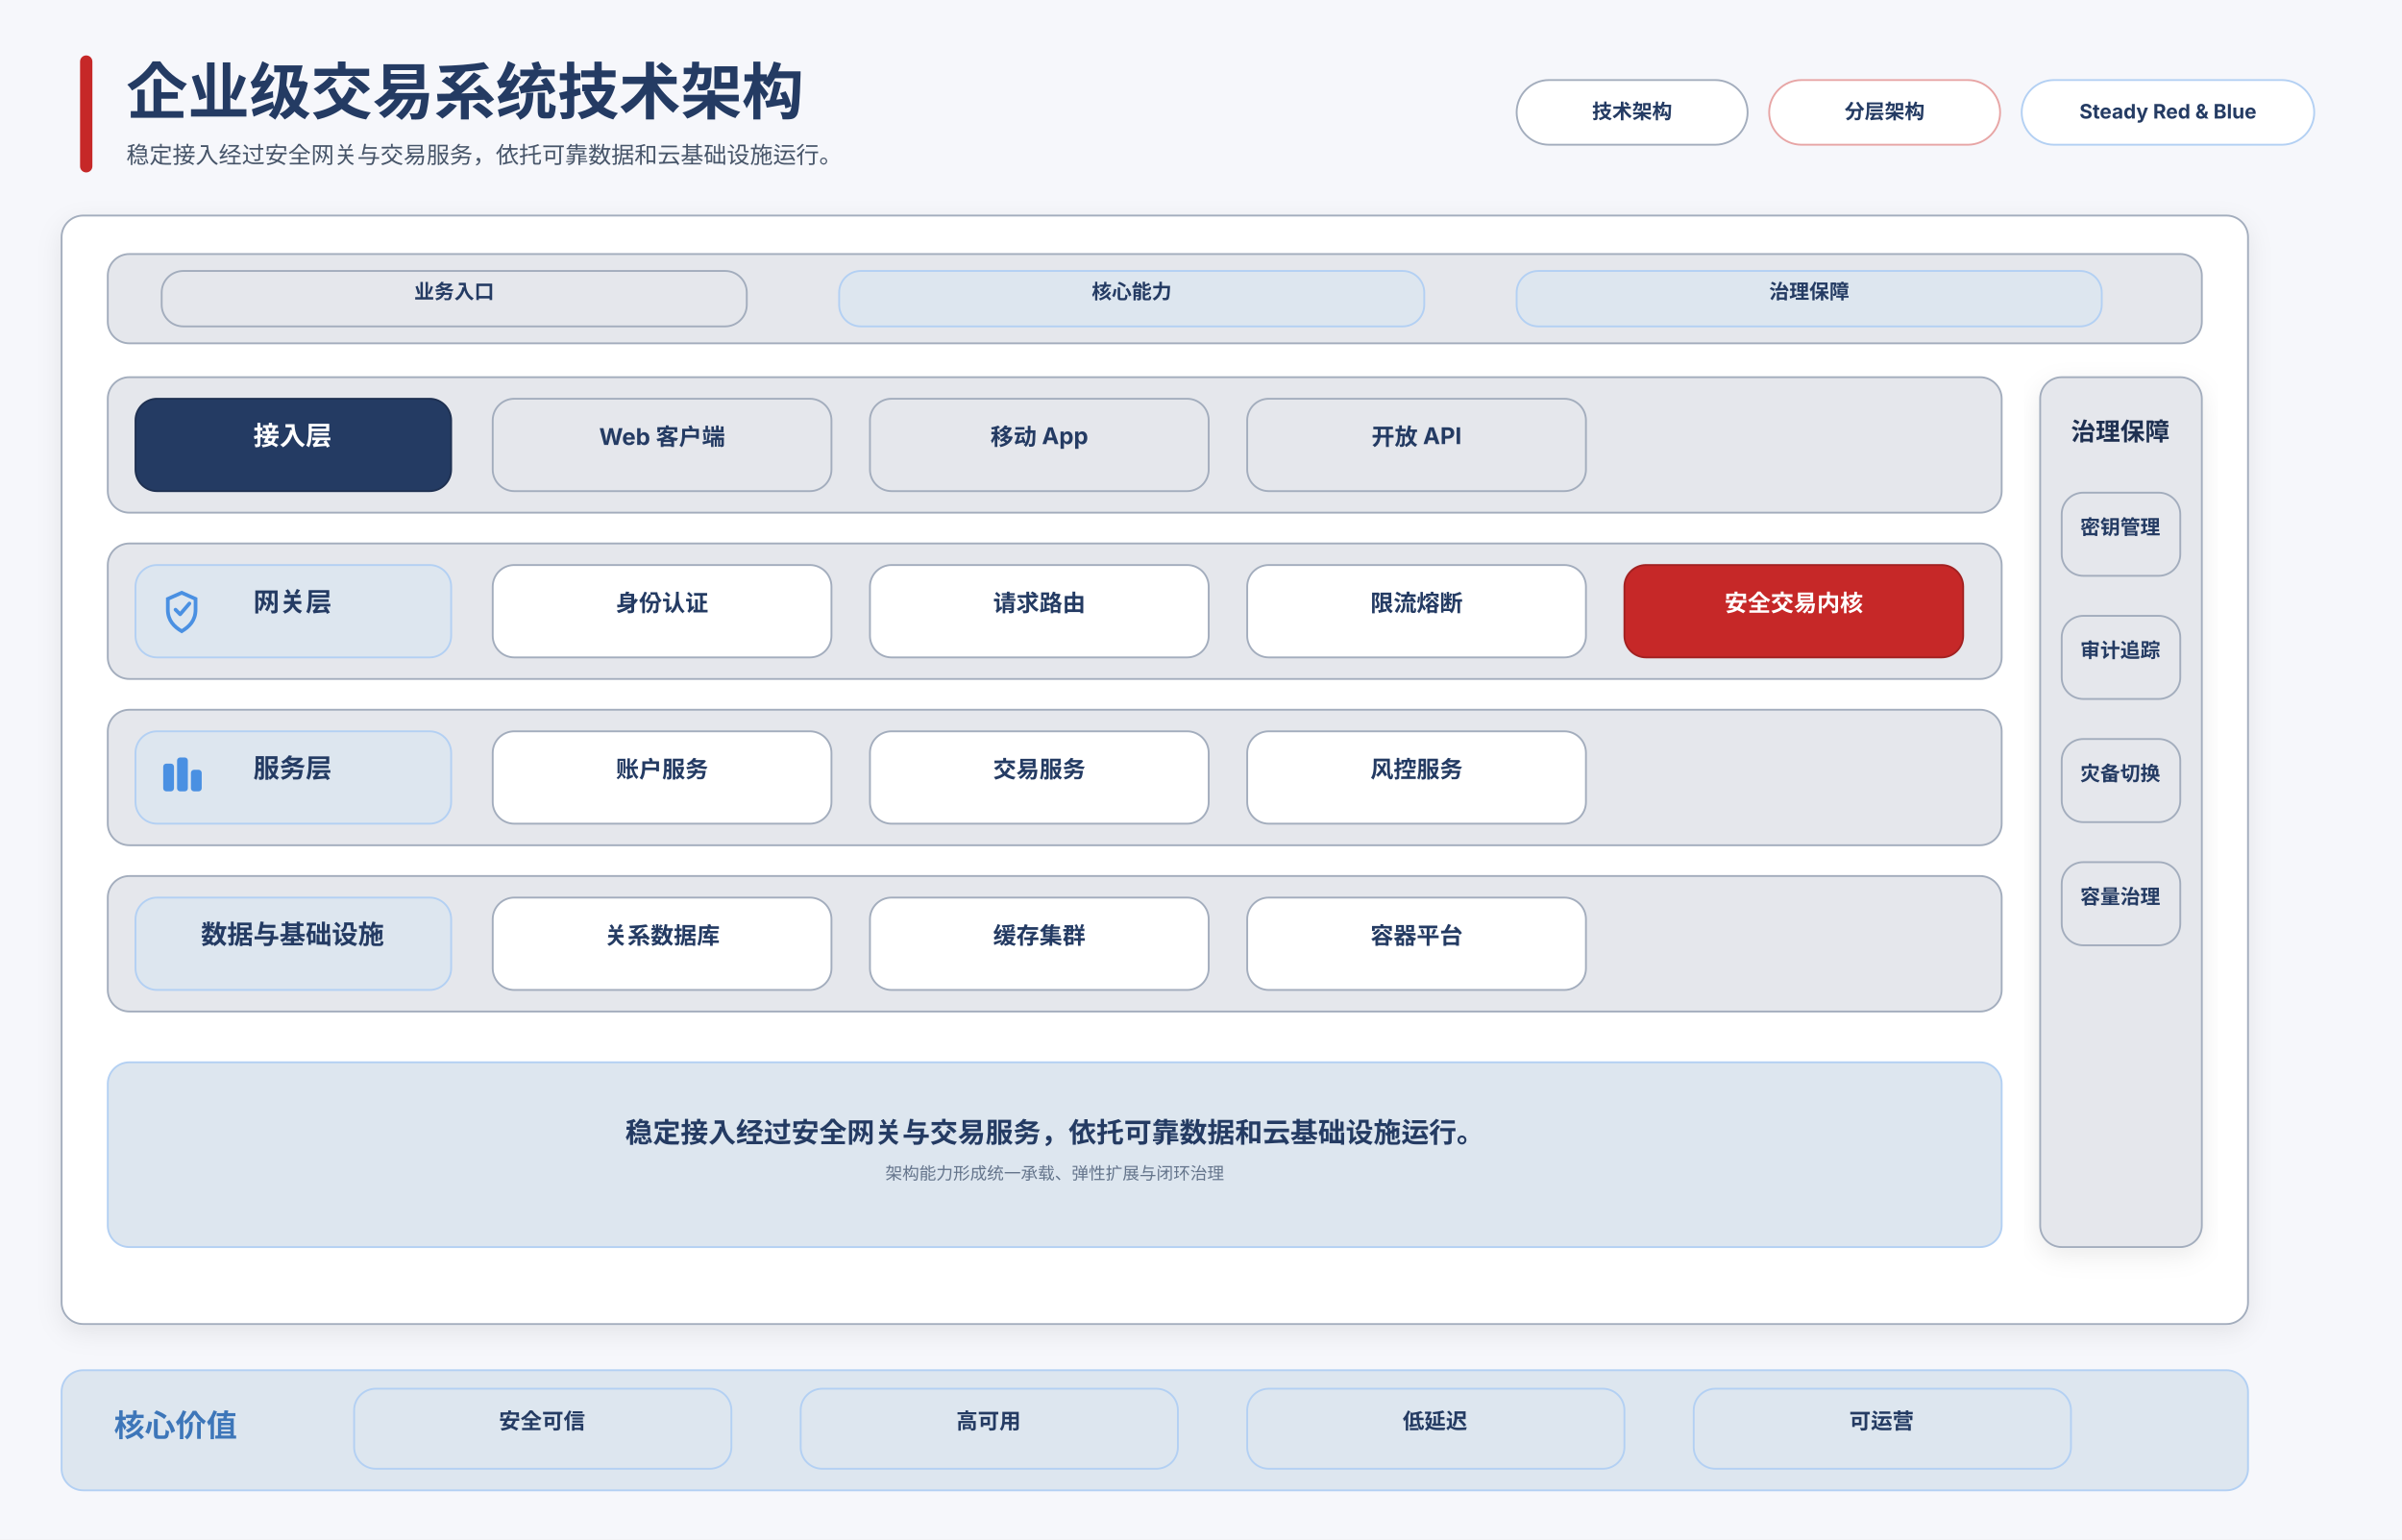
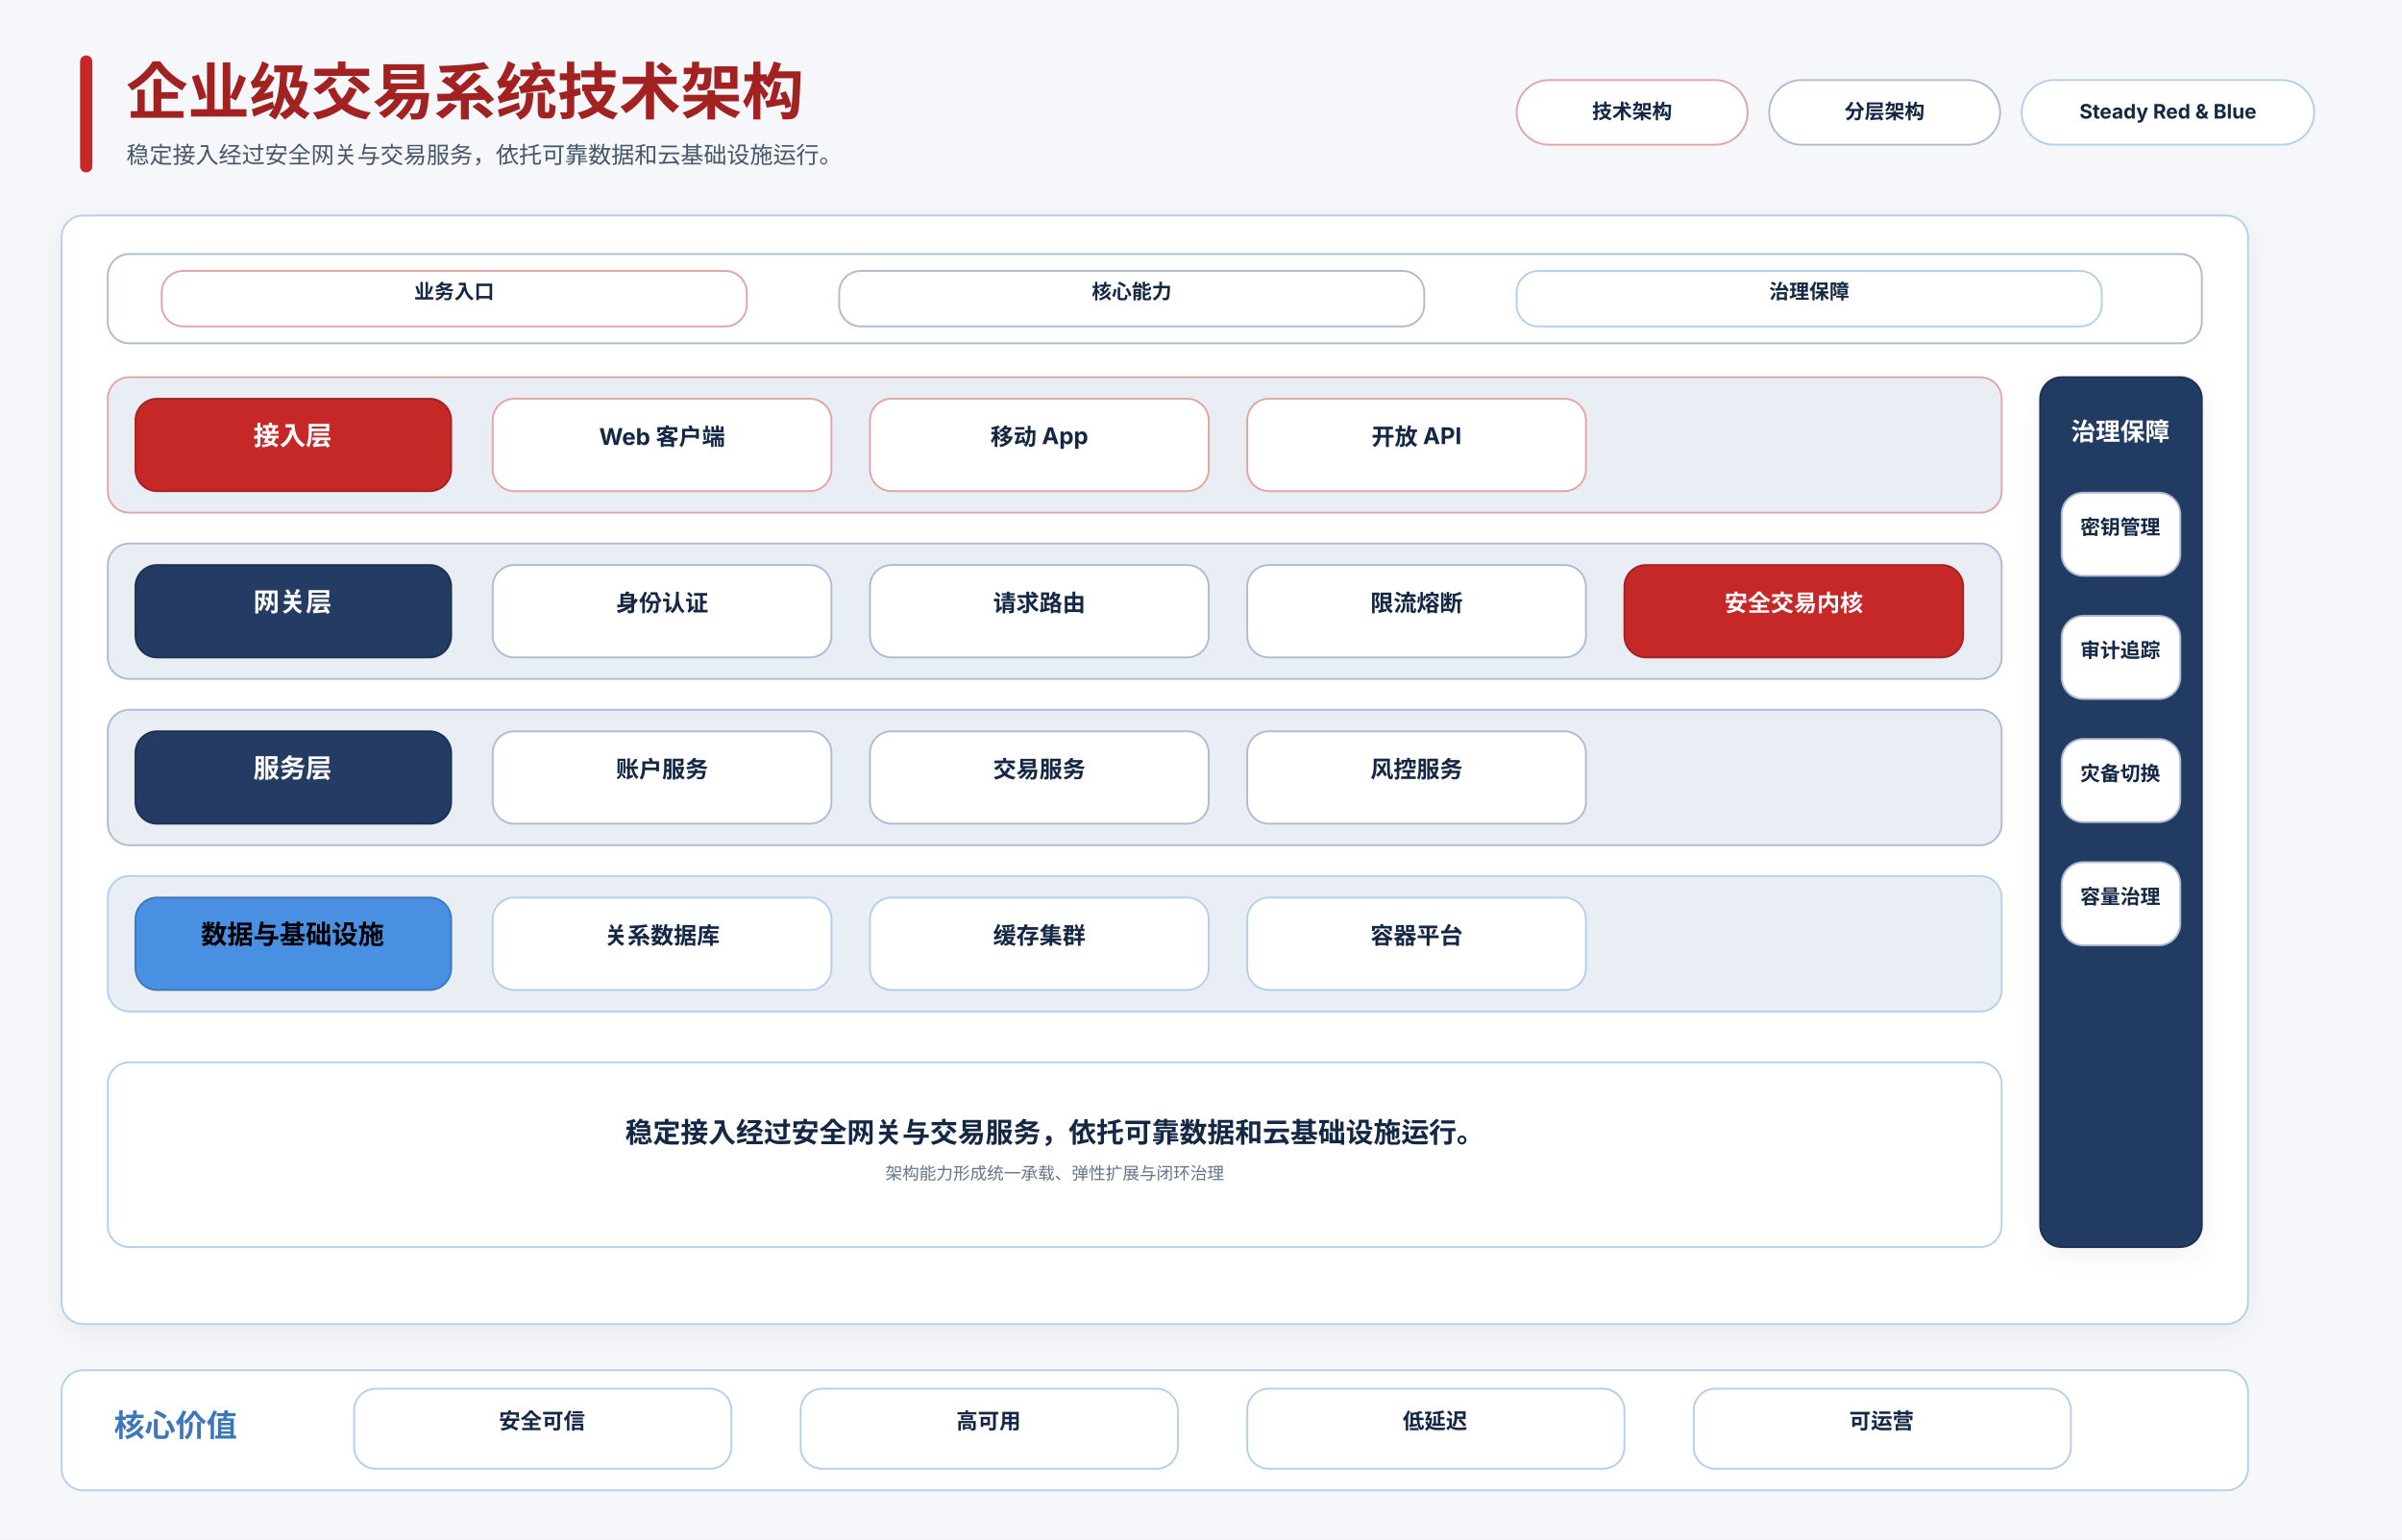
<svg xmlns="http://www.w3.org/2000/svg" width="1560" height="1000" viewBox="0 0 1560 1000" role="img" aria-labelledby="title desc" font-family="Inter, Noto Sans SC, Microsoft YaHei, Arial, sans-serif" data-theme="steady-red-blue" data-mode="light" data-layout="vertical-stack" data-dominant-axis="y" data-visual-contract="enterprise-v2" data-modules="aux-column focus-node footer-band top-band" data-generation="fresh-catalog-v1" data-diagram-type="architecture-technical" data-spec-hash="c1244811aace3183b01ed6c2690d0768527ef623bec482fb6b7a3077f40e0188">
  <defs>
    <filter id="softShadow" x="-10%" y="-10%" width="120%" height="130%">
-       <feDropShadow dx="0" dy="5" stdDeviation="8" flood-color="#0F172A" flood-opacity="0.08" />
+       <feDropShadow dx="0" dy="5" stdDeviation="8" flood-color="#0F172A" flood-opacity="0.055" />
    </filter>
  </defs>
  <rect width="1560" height="1000" fill="#F6F7FB" />
  <rect x="52" y="36" width="8" height="76" rx="4" fill="#C62828" />
-   <text id="page-title" x="82" y="74" font-size="40" font-weight="700" text-anchor="start" fill="#243B63" data-role="page-title">企业级交易系统技术架构</text>
+   <text id="page-title" x="82" y="74" font-size="40" font-weight="700" text-anchor="start" fill="#A22121" data-role="page-title">企业级交易系统技术架构</text>
  <text id="subtitle" x="82" y="106" font-size="15" font-weight="400" text-anchor="start" fill="#475569">稳定接入经过安全网关与交易服务，依托可靠数据和云基础设施运行。</text>
-   <rect x="985" y="52" width="150" height="42" rx="21" fill="#FFFFFF" stroke="#A3ADBD" stroke-width="1.2" />
-   <text id="badge-0" x="1060" y="77" font-size="13" font-weight="700" text-anchor="middle" fill="#243B63">技术架构</text>
-   <rect x="1149" y="52" width="150" height="42" rx="21" fill="#FFFFFF" stroke="#E7A5A5" stroke-width="1.2" />
-   <text id="badge-1" x="1224" y="77" font-size="13" font-weight="700" text-anchor="middle" fill="#243B63">分层架构</text>
-   <rect x="1313" y="52" width="190" height="42" rx="21" fill="#FFFFFF" stroke="#B3D0F3" stroke-width="1.2" />
-   <text id="badge-2" x="1408" y="77" font-size="13" font-weight="700" text-anchor="middle" fill="#243B63">Steady Red &amp; Blue</text>
-   <rect id="main-shell" x="40" y="140" width="1420" height="720" rx="14" fill="#FFFFFF" stroke="#A3ADBD" stroke-width="1.2" data-role="region" data-color-role="group" data-visual-role="canvas" filter="url(#softShadow)" />
-   <rect id="top-band" x="70" y="165" width="1360" height="58" rx="14" fill="#E5E7EC" stroke="#A3ADBD" stroke-width="1.2" data-role="region" data-color-role="axis-main" data-module="top-band" />
-   <rect id="top-chip-0" x="105" y="176" width="380" height="36" rx="14" fill="#E5E7EC" stroke="#A3ADBD" stroke-width="1.2" data-role="node" data-color-role="axis-main" />
-   <text x="295" y="194" font-size="13" font-weight="700" text-anchor="middle" fill="#243B63">业务入口</text>
-   <rect id="top-chip-1" x="545" y="176" width="380" height="36" rx="14" fill="#DDE6EF" stroke="#B3D0F3" stroke-width="1.2" data-role="node" data-color-role="axis-cross" />
-   <text x="735" y="194" font-size="13" font-weight="700" text-anchor="middle" fill="#243B63">核心能力</text>
-   <rect id="top-chip-2" x="985" y="176" width="380" height="36" rx="14" fill="#DDE6EF" stroke="#B3D0F3" stroke-width="1.2" data-role="node" data-color-role="data-flow" />
-   <text x="1175" y="194" font-size="13" font-weight="700" text-anchor="middle" fill="#243B63">治理保障</text>
-   <rect id="footer-band" x="40" y="890" width="1420" height="78" rx="14" fill="#DDE6EF" stroke="#B3D0F3" stroke-width="1.2" data-role="region" data-color-role="data-flow" data-module="footer-band" />
-   <rect id="footer-0" x="230" y="902" width="245" height="52" rx="14" fill="#DDE6EF" stroke="#B3D0F3" stroke-width="1.2" data-role="node" data-color-role="data-flow" />
-   <text x="352" y="928" font-size="14" font-weight="700" text-anchor="middle" fill="#243B63">安全可信</text>
-   <rect id="footer-1" x="520" y="902" width="245" height="52" rx="14" fill="#DDE6EF" stroke="#B3D0F3" stroke-width="1.2" data-role="node" data-color-role="data-flow" />
-   <text x="642" y="928" font-size="14" font-weight="700" text-anchor="middle" fill="#243B63">高可用</text>
-   <rect id="footer-2" x="810" y="902" width="245" height="52" rx="14" fill="#DDE6EF" stroke="#B3D0F3" stroke-width="1.2" data-role="node" data-color-role="data-flow" />
-   <text x="932" y="928" font-size="14" font-weight="700" text-anchor="middle" fill="#243B63">低延迟</text>
-   <rect id="footer-3" x="1100" y="902" width="245" height="52" rx="14" fill="#DDE6EF" stroke="#B3D0F3" stroke-width="1.2" data-role="node" data-color-role="data-flow" />
-   <text x="1222" y="928" font-size="14" font-weight="700" text-anchor="middle" fill="#243B63">可运营</text>
-   <rect id="layer-0" x="70" y="245" width="1230" height="88" rx="14" fill="#E5E7EC" stroke="#A3ADBD" stroke-width="1.2" data-role="region" data-color-role="axis-main" />
-   <rect id="layer-title-0" x="88" y="259" width="205" height="60" rx="14" fill="#243B63" stroke="#1E3051" stroke-width="1.2" data-role="node" data-color-role="axis-main" />
-   <text x="190" y="289" font-size="17" font-weight="700" text-anchor="middle" fill="#FFFFFF">接入层</text>
-   <rect id="layer-0-item-0" x="320" y="259" width="220" height="60" rx="14" fill="#E5E7EC" stroke="#A3ADBD" stroke-width="1.2" data-role="node" data-color-role="axis-main" />
-   <text x="430" y="289" font-size="15" font-weight="700" text-anchor="middle" fill="#243B63">Web 客户端</text>
-   <rect id="layer-0-item-1" x="565" y="259" width="220" height="60" rx="14" fill="#E5E7EC" stroke="#A3ADBD" stroke-width="1.2" data-role="node" data-color-role="axis-main" />
-   <text x="675" y="289" font-size="15" font-weight="700" text-anchor="middle" fill="#243B63">移动 App</text>
-   <rect id="layer-0-item-2" x="810" y="259" width="220" height="60" rx="14" fill="#E5E7EC" stroke="#A3ADBD" stroke-width="1.2" data-role="node" data-color-role="axis-main" />
-   <text x="920" y="289" font-size="15" font-weight="700" text-anchor="middle" fill="#243B63">开放 API</text>
-   <rect id="layer-1" x="70" y="353" width="1230" height="88" rx="14" fill="#E5E7EC" stroke="#A3ADBD" stroke-width="1.2" data-role="region" data-color-role="group" />
-   <rect id="layer-title-1" x="88" y="367" width="205" height="60" rx="14" fill="#DDE6EF" stroke="#B3D0F3" stroke-width="1.2" data-role="node" data-color-role="axis-cross" />
-   <text x="190" y="397" font-size="17" font-weight="700" text-anchor="middle" fill="#243B63">网关层</text>
-   <rect id="layer-1-item-0" x="320" y="367" width="220" height="60" rx="14" fill="#FFFFFF" stroke="#A3ADBD" stroke-width="1.2" data-role="node" data-color-role="group" />
-   <text x="430" y="397" font-size="15" font-weight="700" text-anchor="middle" fill="#243B63">身份认证</text>
-   <rect id="layer-1-item-1" x="565" y="367" width="220" height="60" rx="14" fill="#FFFFFF" stroke="#A3ADBD" stroke-width="1.2" data-role="node" data-color-role="group" />
-   <text x="675" y="397" font-size="15" font-weight="700" text-anchor="middle" fill="#243B63">请求路由</text>
-   <rect id="layer-1-item-2" x="810" y="367" width="220" height="60" rx="14" fill="#FFFFFF" stroke="#A3ADBD" stroke-width="1.2" data-role="node" data-color-role="group" />
-   <text x="920" y="397" font-size="15" font-weight="700" text-anchor="middle" fill="#243B63">限流熔断</text>
-   <rect id="focus" x="1055" y="367" width="220" height="60" rx="14" fill="#C62828" stroke="#A22121" stroke-width="1.2" data-role="node" data-color-role="focus" data-visual-role="focus" data-module="focus-node" />
-   <text x="1165" y="397" font-size="15" font-weight="700" text-anchor="middle" fill="#FFFFFF">安全交易内核</text>
-   <rect id="layer-2" x="70" y="461" width="1230" height="88" rx="14" fill="#E5E7EC" stroke="#A3ADBD" stroke-width="1.2" data-role="region" data-color-role="group" />
-   <rect id="layer-title-2" x="88" y="475" width="205" height="60" rx="14" fill="#DDE6EF" stroke="#B3D0F3" stroke-width="1.2" data-role="node" data-color-role="axis-cross" />
-   <text x="190" y="505" font-size="17" font-weight="700" text-anchor="middle" fill="#243B63">服务层</text>
-   <rect id="layer-2-item-0" x="320" y="475" width="220" height="60" rx="14" fill="#FFFFFF" stroke="#A3ADBD" stroke-width="1.2" data-role="node" data-color-role="group" />
-   <text x="430" y="505" font-size="15" font-weight="700" text-anchor="middle" fill="#243B63">账户服务</text>
-   <rect id="layer-2-item-1" x="565" y="475" width="220" height="60" rx="14" fill="#FFFFFF" stroke="#A3ADBD" stroke-width="1.2" data-role="node" data-color-role="group" />
-   <text x="675" y="505" font-size="15" font-weight="700" text-anchor="middle" fill="#243B63">交易服务</text>
-   <rect id="layer-2-item-2" x="810" y="475" width="220" height="60" rx="14" fill="#FFFFFF" stroke="#A3ADBD" stroke-width="1.2" data-role="node" data-color-role="group" />
-   <text x="920" y="505" font-size="15" font-weight="700" text-anchor="middle" fill="#243B63">风控服务</text>
-   <rect id="layer-3" x="70" y="569" width="1230" height="88" rx="14" fill="#E5E7EC" stroke="#A3ADBD" stroke-width="1.2" data-role="region" data-color-role="group" />
-   <rect id="layer-title-3" x="88" y="583" width="205" height="60" rx="14" fill="#DDE6EF" stroke="#B3D0F3" stroke-width="1.2" data-role="node" data-color-role="axis-cross" />
-   <text x="190" y="613" font-size="17" font-weight="700" text-anchor="middle" fill="#243B63">数据与基础设施</text>
-   <rect id="layer-3-item-0" x="320" y="583" width="220" height="60" rx="14" fill="#FFFFFF" stroke="#A3ADBD" stroke-width="1.2" data-role="node" data-color-role="group" />
-   <text x="430" y="613" font-size="15" font-weight="700" text-anchor="middle" fill="#243B63">关系数据库</text>
-   <rect id="layer-3-item-1" x="565" y="583" width="220" height="60" rx="14" fill="#FFFFFF" stroke="#A3ADBD" stroke-width="1.2" data-role="node" data-color-role="group" />
-   <text x="675" y="613" font-size="15" font-weight="700" text-anchor="middle" fill="#243B63">缓存集群</text>
-   <rect id="layer-3-item-2" x="810" y="583" width="220" height="60" rx="14" fill="#FFFFFF" stroke="#A3ADBD" stroke-width="1.2" data-role="node" data-color-role="group" />
-   <text x="920" y="613" font-size="15" font-weight="700" text-anchor="middle" fill="#243B63">容器平台</text>
-   <rect id="side-rail" x="1325" y="245" width="105" height="565" rx="14" fill="#E5E7EC" stroke="#A3ADBD" stroke-width="1.2" data-role="region" data-color-role="side-rail" data-module="aux-column" filter="url(#softShadow)" />
-   <rect id="side-0" x="1339" y="320" width="77" height="54" rx="14" fill="#E5E7EC" stroke="#A3ADBD" stroke-width="1.2" data-role="node" data-color-role="side-rail" />
-   <text x="1377" y="347" font-size="13" font-weight="700" text-anchor="middle" fill="#243B63">密钥管理</text>
-   <rect id="side-1" x="1339" y="400" width="77" height="54" rx="14" fill="#E5E7EC" stroke="#A3ADBD" stroke-width="1.2" data-role="node" data-color-role="side-rail" />
-   <text x="1377" y="427" font-size="13" font-weight="700" text-anchor="middle" fill="#243B63">审计追踪</text>
-   <rect id="side-2" x="1339" y="480" width="77" height="54" rx="14" fill="#E5E7EC" stroke="#A3ADBD" stroke-width="1.2" data-role="node" data-color-role="side-rail" />
-   <text x="1377" y="507" font-size="13" font-weight="700" text-anchor="middle" fill="#243B63">灾备切换</text>
-   <rect id="side-3" x="1339" y="560" width="77" height="54" rx="14" fill="#E5E7EC" stroke="#A3ADBD" stroke-width="1.2" data-role="node" data-color-role="side-rail" />
-   <text x="1377" y="587" font-size="13" font-weight="700" text-anchor="middle" fill="#243B63">容量治理</text>
-   <rect id="layer-insight" x="70" y="690" width="1230" height="120" rx="14" fill="#DDE6EF" stroke="#B3D0F3" stroke-width="1.2" data-role="region" data-color-role="data-flow" />
-   <text x="685" y="742" font-size="18" font-weight="700" text-anchor="middle" fill="#243B63">稳定接入经过安全网关与交易服务，依托可靠数据和云基础设施运行。</text>
-   <text x="685" y="766" font-size="11" data-text-role="auxiliary" text-anchor="middle" fill="#64748B">架构能力形成统一承载、弹性扩展与闭环治理</text>
+   <rect x="985" y="52" width="150" height="42" rx="21" fill="#FFFFFF" stroke="#E2A4A4" stroke-width="1.2" />
+   <text id="badge-0" x="1060" y="77" font-size="13" font-weight="700" text-anchor="middle" fill="#142744">技术架构</text>
+   <rect x="1149" y="52" width="150" height="42" rx="21" fill="#FFFFFF" stroke="#AEBBD0" stroke-width="1.2" />
+   <text id="badge-1" x="1224" y="77" font-size="13" font-weight="700" text-anchor="middle" fill="#142744">分层架构</text>
+   <rect x="1313" y="52" width="190" height="42" rx="21" fill="#FFFFFF" stroke="#B4CFEC" stroke-width="1.2" />
+   <text id="badge-2" x="1408" y="77" font-size="13" font-weight="700" text-anchor="middle" fill="#142744">Steady Red &amp; Blue</text>
+   <rect id="main-shell" x="40" y="140" width="1420" height="720" rx="14" fill="#FFFFFF" stroke="#B4CFEC" stroke-width="1.2" data-font-color="#142744" data-role="region" data-color-role="group" data-visual-role="canvas" filter="url(#softShadow)" />
+   <rect id="top-band" x="70" y="165" width="1360" height="58" rx="14" fill="#FFFFFF" stroke="#AEBBD0" stroke-width="1.2" data-font-color="#142744" data-role="region" data-color-role="axis-main" data-module="top-band" />
+   <rect id="top-chip-0" x="105" y="176" width="380" height="36" rx="14" fill="#FFFFFF" stroke="#E2A4A4" stroke-width="1.2" data-font-color="#142744" data-role="node" data-color-role="focus" />
+   <text id="top-chip-0-label" x="295" y="194" font-size="13" font-weight="700" text-anchor="middle" fill="#142744">业务入口</text>
+   <rect id="top-chip-1" x="545" y="176" width="380" height="36" rx="14" fill="#FFFFFF" stroke="#AEBBD0" stroke-width="1.2" data-font-color="#142744" data-role="node" data-color-role="side-rail" />
+   <text id="top-chip-1-label" x="735" y="194" font-size="13" font-weight="700" text-anchor="middle" fill="#142744">核心能力</text>
+   <rect id="top-chip-2" x="985" y="176" width="380" height="36" rx="14" fill="#FFFFFF" stroke="#B4CFEC" stroke-width="1.2" data-font-color="#142744" data-role="node" data-color-role="axis-cross" />
+   <text id="top-chip-2-label" x="1175" y="194" font-size="13" font-weight="700" text-anchor="middle" fill="#142744">治理保障</text>
+   <rect id="footer-band" x="40" y="890" width="1420" height="78" rx="14" fill="#FFFFFF" stroke="#B4CFEC" stroke-width="1.2" data-font-color="#142744" data-role="region" data-color-role="axis-cross" data-module="footer-band" />
+   <rect id="footer-0" x="230" y="902" width="245" height="52" rx="14" fill="#FFFFFF" stroke="#B4CFEC" stroke-width="1.2" data-font-color="#142744" data-role="node" data-color-role="axis-cross" />
+   <text id="footer-0-label" x="352" y="928" font-size="14" font-weight="700" text-anchor="middle" fill="#142744">安全可信</text>
+   <rect id="footer-1" x="520" y="902" width="245" height="52" rx="14" fill="#FFFFFF" stroke="#B4CFEC" stroke-width="1.2" data-font-color="#142744" data-role="node" data-color-role="axis-cross" />
+   <text id="footer-1-label" x="642" y="928" font-size="14" font-weight="700" text-anchor="middle" fill="#142744">高可用</text>
+   <rect id="footer-2" x="810" y="902" width="245" height="52" rx="14" fill="#FFFFFF" stroke="#B4CFEC" stroke-width="1.2" data-font-color="#142744" data-role="node" data-color-role="axis-cross" />
+   <text id="footer-2-label" x="932" y="928" font-size="14" font-weight="700" text-anchor="middle" fill="#142744">低延迟</text>
+   <rect id="footer-3" x="1100" y="902" width="245" height="52" rx="14" fill="#FFFFFF" stroke="#B4CFEC" stroke-width="1.2" data-font-color="#142744" data-role="node" data-color-role="axis-cross" />
+   <text id="footer-3-label" x="1222" y="928" font-size="14" font-weight="700" text-anchor="middle" fill="#142744">可运营</text>
+   <rect id="layer-0" x="70" y="245" width="1230" height="88" rx="14" fill="#E9EEF5" stroke="#E2A4A4" stroke-width="1.2" data-font-color="#142744" data-role="region" data-color-role="focus" />
+   <rect id="layer-title-0" x="88" y="259" width="205" height="60" rx="14" fill="#C62828" stroke="#A22121" stroke-width="1.2" data-font-color="#FFFFFF" data-role="node" data-color-role="focus" />
+   <text id="layer-title-0-label" x="190" y="289" font-size="17" font-weight="700" text-anchor="middle" fill="#FFFFFF">接入层</text>
+   <rect id="layer-0-item-0" x="320" y="259" width="220" height="60" rx="14" fill="#FFFFFF" stroke="#E2A4A4" stroke-width="1.2" data-font-color="#142744" data-role="node" data-color-role="focus" />
+   <text id="layer-0-item-0-label" x="430" y="289" font-size="15" font-weight="700" text-anchor="middle" fill="#142744">Web 客户端</text>
+   <rect id="layer-0-item-1" x="565" y="259" width="220" height="60" rx="14" fill="#FFFFFF" stroke="#E2A4A4" stroke-width="1.2" data-font-color="#142744" data-role="node" data-color-role="focus" />
+   <text id="layer-0-item-1-label" x="675" y="289" font-size="15" font-weight="700" text-anchor="middle" fill="#142744">移动 App</text>
+   <rect id="layer-0-item-2" x="810" y="259" width="220" height="60" rx="14" fill="#FFFFFF" stroke="#E2A4A4" stroke-width="1.2" data-font-color="#142744" data-role="node" data-color-role="focus" />
+   <text id="layer-0-item-2-label" x="920" y="289" font-size="15" font-weight="700" text-anchor="middle" fill="#142744">开放 API</text>
+   <rect id="layer-1" x="70" y="353" width="1230" height="88" rx="14" fill="#E9EEF5" stroke="#AEBBD0" stroke-width="1.2" data-font-color="#142744" data-role="region" data-color-role="side-rail" />
+   <rect id="layer-title-1" x="88" y="367" width="205" height="60" rx="14" fill="#243B63" stroke="#1E3051" stroke-width="1.2" data-font-color="#FFFFFF" data-role="node" data-color-role="side-rail" />
+   <text id="layer-title-1-label" x="190" y="397" font-size="17" font-weight="700" text-anchor="middle" fill="#FFFFFF">网关层</text>
+   <rect id="layer-1-item-0" x="320" y="367" width="220" height="60" rx="14" fill="#FFFFFF" stroke="#AEBBD0" stroke-width="1.2" data-font-color="#142744" data-role="node" data-color-role="side-rail" />
+   <text id="layer-1-item-0-label" x="430" y="397" font-size="15" font-weight="700" text-anchor="middle" fill="#142744">身份认证</text>
+   <rect id="layer-1-item-1" x="565" y="367" width="220" height="60" rx="14" fill="#FFFFFF" stroke="#AEBBD0" stroke-width="1.2" data-font-color="#142744" data-role="node" data-color-role="side-rail" />
+   <text id="layer-1-item-1-label" x="675" y="397" font-size="15" font-weight="700" text-anchor="middle" fill="#142744">请求路由</text>
+   <rect id="layer-1-item-2" x="810" y="367" width="220" height="60" rx="14" fill="#FFFFFF" stroke="#AEBBD0" stroke-width="1.2" data-font-color="#142744" data-role="node" data-color-role="side-rail" />
+   <text id="layer-1-item-2-label" x="920" y="397" font-size="15" font-weight="700" text-anchor="middle" fill="#142744">限流熔断</text>
+   <rect id="focus" x="1055" y="367" width="220" height="60" rx="14" fill="#C62828" stroke="#A22121" stroke-width="1.2" data-font-color="#FFFFFF" data-role="node" data-color-role="focus" data-visual-role="focus" data-module="focus-node" />
+   <text id="focus-label" x="1165" y="397" font-size="15" font-weight="700" text-anchor="middle" fill="#FFFFFF">安全交易内核</text>
+   <rect id="layer-2" x="70" y="461" width="1230" height="88" rx="14" fill="#E9EEF5" stroke="#AEBBD0" stroke-width="1.2" data-font-color="#142744" data-role="region" data-color-role="side-rail" />
+   <rect id="layer-title-2" x="88" y="475" width="205" height="60" rx="14" fill="#243B63" stroke="#1E3051" stroke-width="1.2" data-font-color="#FFFFFF" data-role="node" data-color-role="side-rail" />
+   <text id="layer-title-2-label" x="190" y="505" font-size="17" font-weight="700" text-anchor="middle" fill="#FFFFFF">服务层</text>
+   <rect id="layer-2-item-0" x="320" y="475" width="220" height="60" rx="14" fill="#FFFFFF" stroke="#AEBBD0" stroke-width="1.2" data-font-color="#142744" data-role="node" data-color-role="side-rail" />
+   <text id="layer-2-item-0-label" x="430" y="505" font-size="15" font-weight="700" text-anchor="middle" fill="#142744">账户服务</text>
+   <rect id="layer-2-item-1" x="565" y="475" width="220" height="60" rx="14" fill="#FFFFFF" stroke="#AEBBD0" stroke-width="1.2" data-font-color="#142744" data-role="node" data-color-role="side-rail" />
+   <text id="layer-2-item-1-label" x="675" y="505" font-size="15" font-weight="700" text-anchor="middle" fill="#142744">交易服务</text>
+   <rect id="layer-2-item-2" x="810" y="475" width="220" height="60" rx="14" fill="#FFFFFF" stroke="#AEBBD0" stroke-width="1.2" data-font-color="#142744" data-role="node" data-color-role="side-rail" />
+   <text id="layer-2-item-2-label" x="920" y="505" font-size="15" font-weight="700" text-anchor="middle" fill="#142744">风控服务</text>
+   <rect id="layer-3" x="70" y="569" width="1230" height="88" rx="14" fill="#E9EEF5" stroke="#B4CFEC" stroke-width="1.2" data-font-color="#142744" data-role="region" data-color-role="axis-cross" />
+   <rect id="layer-title-3" x="88" y="583" width="205" height="60" rx="14" fill="#4A90E2" stroke="#3D76B9" stroke-width="1.2" data-font-color="#000000" data-role="node" data-color-role="axis-cross" />
+   <text id="layer-title-3-label" x="190" y="613" font-size="17" font-weight="700" text-anchor="middle" fill="#000000">数据与基础设施</text>
+   <rect id="layer-3-item-0" x="320" y="583" width="220" height="60" rx="14" fill="#FFFFFF" stroke="#B4CFEC" stroke-width="1.2" data-font-color="#142744" data-role="node" data-color-role="axis-cross" />
+   <text id="layer-3-item-0-label" x="430" y="613" font-size="15" font-weight="700" text-anchor="middle" fill="#142744">关系数据库</text>
+   <rect id="layer-3-item-1" x="565" y="583" width="220" height="60" rx="14" fill="#FFFFFF" stroke="#B4CFEC" stroke-width="1.2" data-font-color="#142744" data-role="node" data-color-role="axis-cross" />
+   <text id="layer-3-item-1-label" x="675" y="613" font-size="15" font-weight="700" text-anchor="middle" fill="#142744">缓存集群</text>
+   <rect id="layer-3-item-2" x="810" y="583" width="220" height="60" rx="14" fill="#FFFFFF" stroke="#B4CFEC" stroke-width="1.2" data-font-color="#142744" data-role="node" data-color-role="axis-cross" />
+   <text id="layer-3-item-2-label" x="920" y="613" font-size="15" font-weight="700" text-anchor="middle" fill="#142744">容器平台</text>
+   <rect id="side-rail" x="1325" y="245" width="105" height="565" rx="14" fill="#243B63" stroke="#1E3051" stroke-width="1.2" data-font-color="#FFFFFF" data-role="region" data-color-role="side-rail" data-module="aux-column" filter="url(#softShadow)" />
+   <rect id="side-0" x="1339" y="320" width="77" height="54" rx="14" fill="#FFFFFF" stroke="#AEBBD0" stroke-width="1.2" data-font-color="#142744" data-role="node" data-color-role="side-rail" />
+   <text id="side-0-label" x="1377" y="347" font-size="13" font-weight="700" text-anchor="middle" fill="#142744">密钥管理</text>
+   <rect id="side-1" x="1339" y="400" width="77" height="54" rx="14" fill="#FFFFFF" stroke="#AEBBD0" stroke-width="1.2" data-font-color="#142744" data-role="node" data-color-role="side-rail" />
+   <text id="side-1-label" x="1377" y="427" font-size="13" font-weight="700" text-anchor="middle" fill="#142744">审计追踪</text>
+   <rect id="side-2" x="1339" y="480" width="77" height="54" rx="14" fill="#FFFFFF" stroke="#AEBBD0" stroke-width="1.2" data-font-color="#142744" data-role="node" data-color-role="side-rail" />
+   <text id="side-2-label" x="1377" y="507" font-size="13" font-weight="700" text-anchor="middle" fill="#142744">灾备切换</text>
+   <rect id="side-3" x="1339" y="560" width="77" height="54" rx="14" fill="#FFFFFF" stroke="#AEBBD0" stroke-width="1.2" data-font-color="#142744" data-role="node" data-color-role="side-rail" />
+   <text id="side-3-label" x="1377" y="587" font-size="13" font-weight="700" text-anchor="middle" fill="#142744">容量治理</text>
+   <rect id="layer-insight" x="70" y="690" width="1230" height="120" rx="14" fill="#FFFFFF" stroke="#B4CFEC" stroke-width="1.2" data-font-color="#142744" data-role="region" data-color-role="data-flow" />
+   <text id="layer-insight-label" x="685" y="742" font-size="18" font-weight="700" text-anchor="middle" fill="#142744">稳定接入经过安全网关与交易服务，依托可靠数据和云基础设施运行。</text>
+   <text id="layer-insight-sublabel" x="685" y="766" font-size="11" data-text-role="auxiliary" text-anchor="middle" fill="#64748B">架构能力形成统一承载、弹性扩展与闭环治理</text>
  <text id="footer-title" x="74" y="933" font-size="20" font-weight="700" text-anchor="start" fill="#3D76B9">核心价值</text>
-   <text id="side-title" x="1377" y="286" font-size="16" font-weight="700" text-anchor="middle" fill="#1E3051">治理保障</text>
-   <g id="layer-icon-0" data-role="icon" data-color-role="axis-main" fill="#243B63">
+   <text id="side-title" x="1377" y="286" font-size="16" font-weight="700" text-anchor="middle" fill="#FFFFFF">治理保障</text>
+   <g id="layer-icon-0" data-role="icon" data-color-role="focus" fill="#C62828">
    <circle cx="118" cy="283" r="5" />
-     <path d="M109 302c1-8 5-11 9-11s8 3 9 11" fill="none" stroke="#243B63" stroke-width="2.4" stroke-linecap="round" />
+     <path d="M109 302c1-8 5-11 9-11s8 3 9 11" fill="none" stroke="#C62828" stroke-width="2.4" stroke-linecap="round" />
  </g>
-   <g id="layer-icon-1" data-role="icon" data-color-role="axis-cross" fill="#4A90E2">
-     <path d="M118 385l9 4v7c0 7-4 11-9 14-5-3-9-7-9-14V389z" fill="none" stroke="#4A90E2" stroke-width="2.4" />
-     <path d="M114 396l3 3 6-7" fill="none" stroke="#4A90E2" stroke-width="2.4" stroke-linecap="round" stroke-linejoin="round" />
+   <g id="layer-icon-1" data-role="icon" data-color-role="side-rail" fill="#243B63">
+     <path d="M118 385l9 4v7c0 7-4 11-9 14-5-3-9-7-9-14V389z" fill="none" stroke="#243B63" stroke-width="2.4" />
+     <path d="M114 396l3 3 6-7" fill="none" stroke="#243B63" stroke-width="2.4" stroke-linecap="round" stroke-linejoin="round" />
  </g>
-   <g id="layer-icon-2" data-role="icon" data-color-role="data-flow" fill="#4A90E2">
+   <g id="layer-icon-2" data-role="icon" data-color-role="side-rail" fill="#243B63">
    <rect x="106" y="496" width="7" height="18" rx="2" />
    <rect x="115" y="492" width="7" height="22" rx="2" />
    <rect x="124" y="500" width="7" height="14" rx="2" />
  </g>
</svg>
